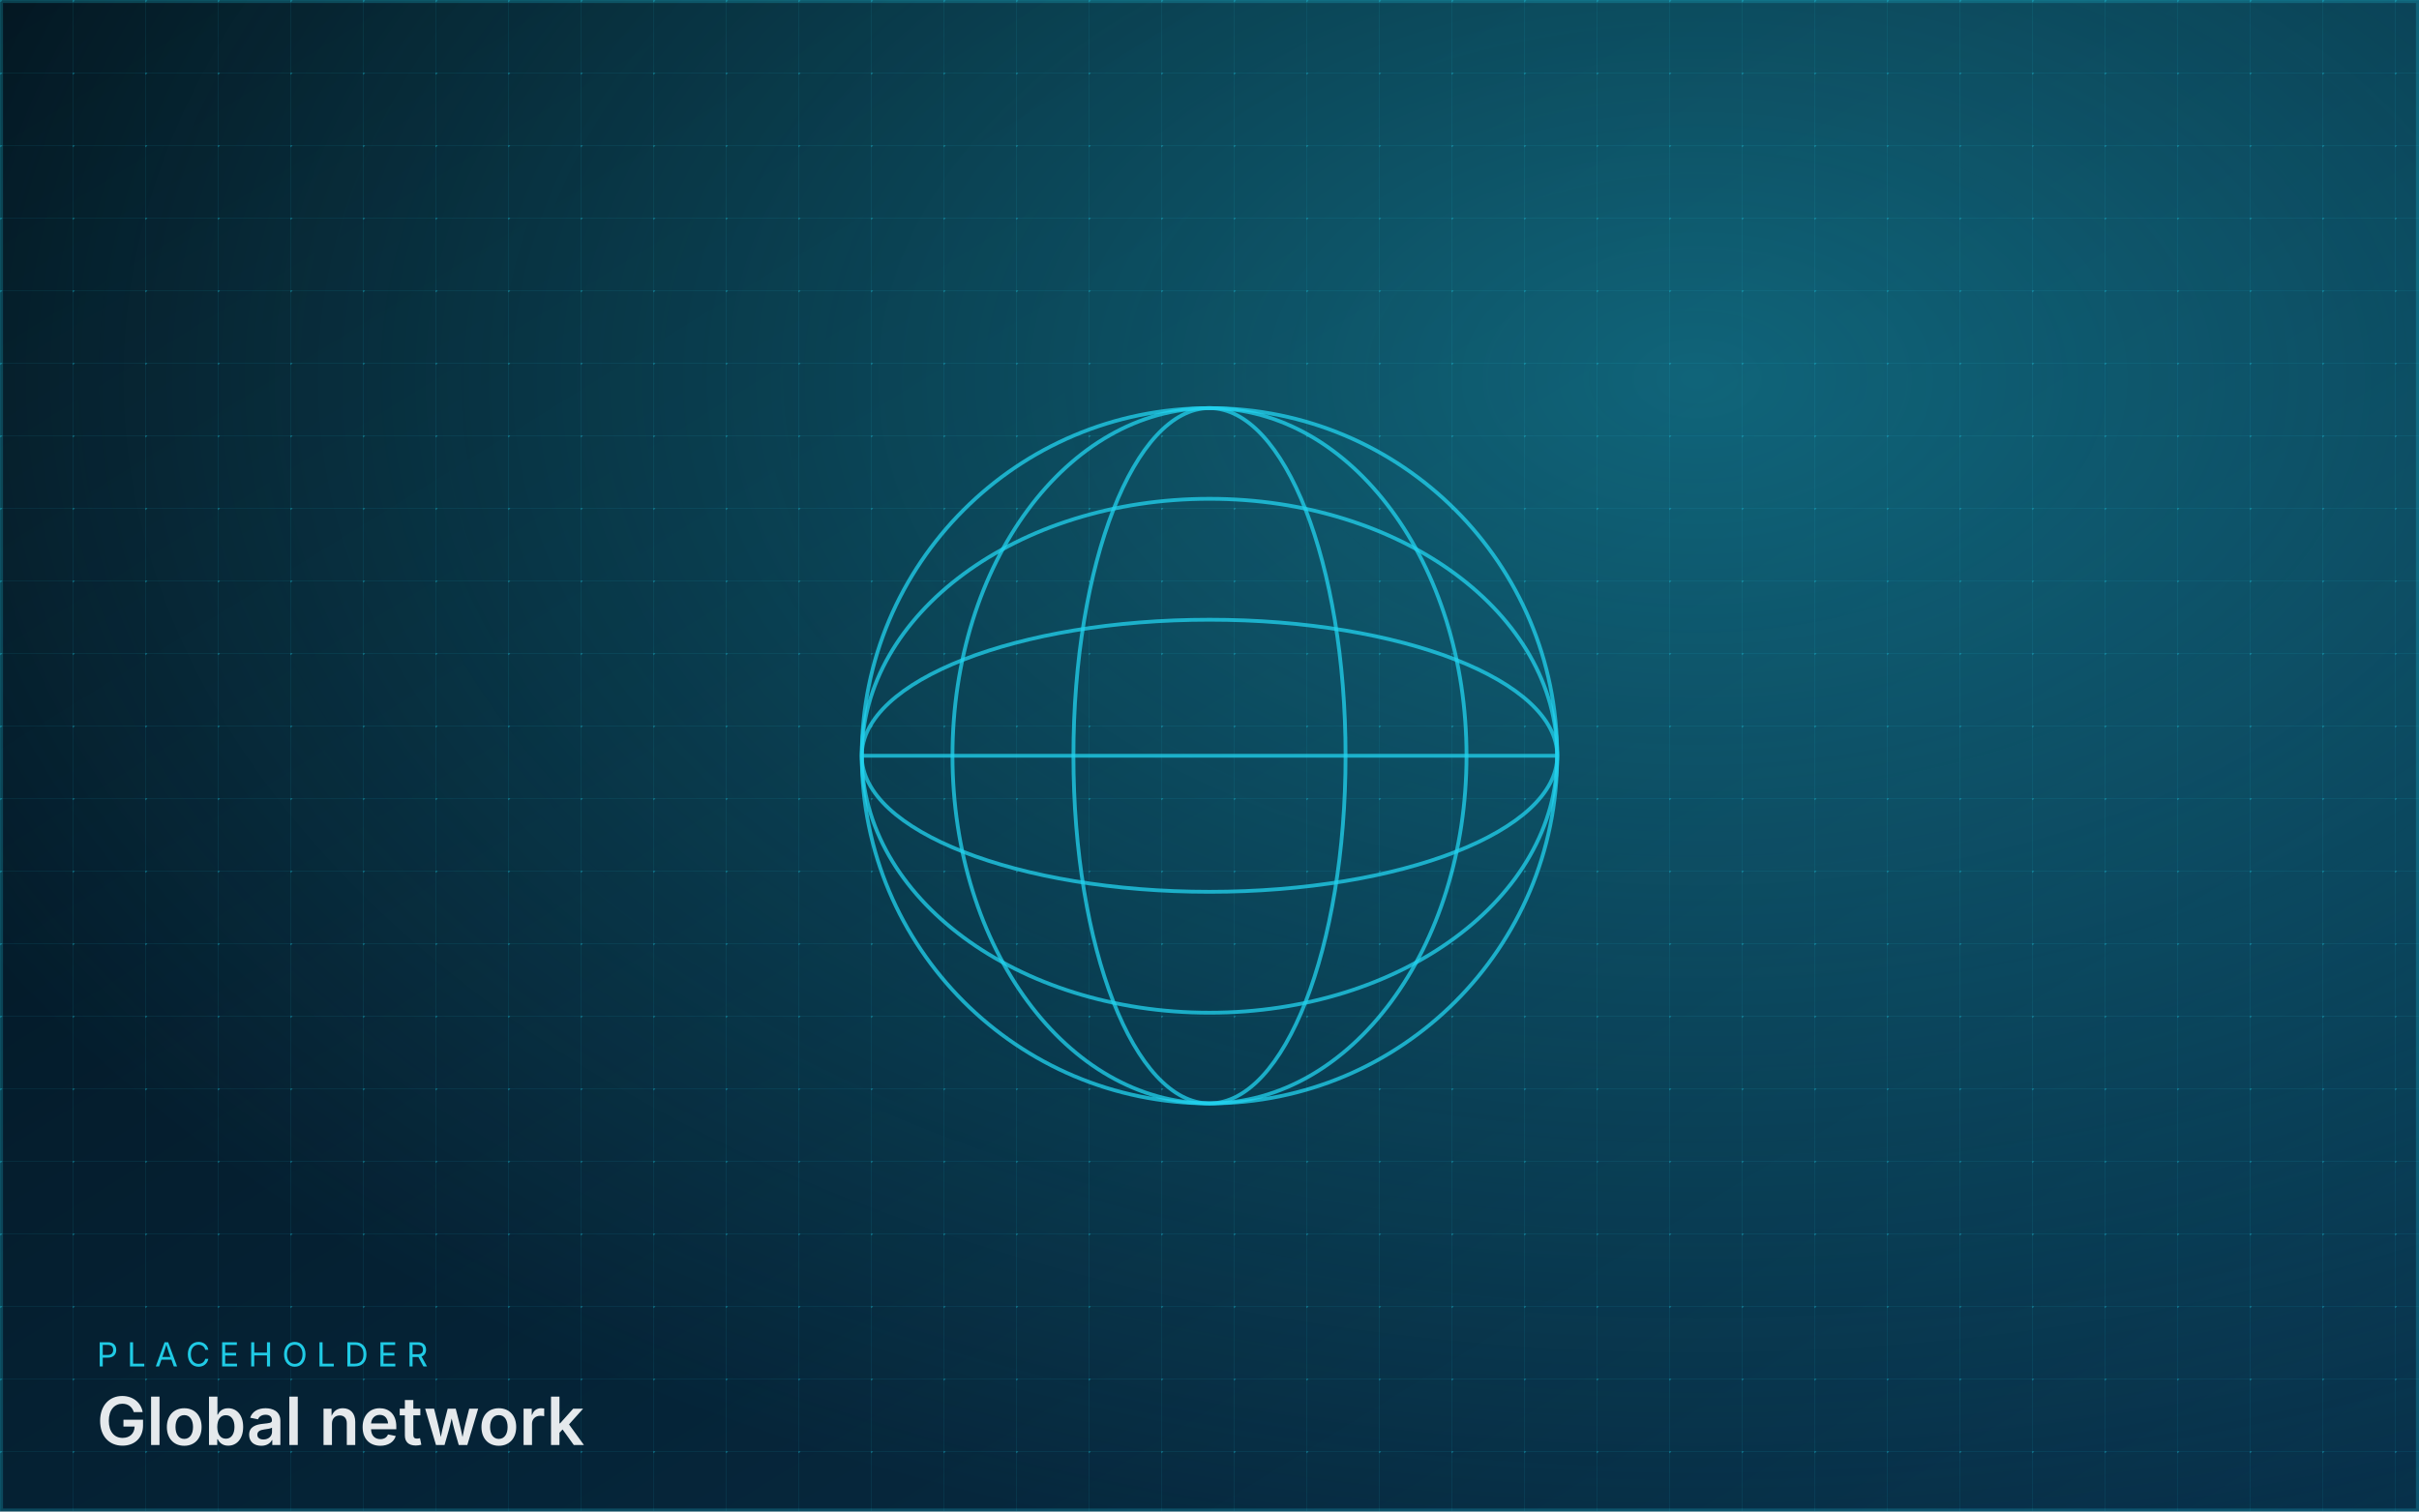
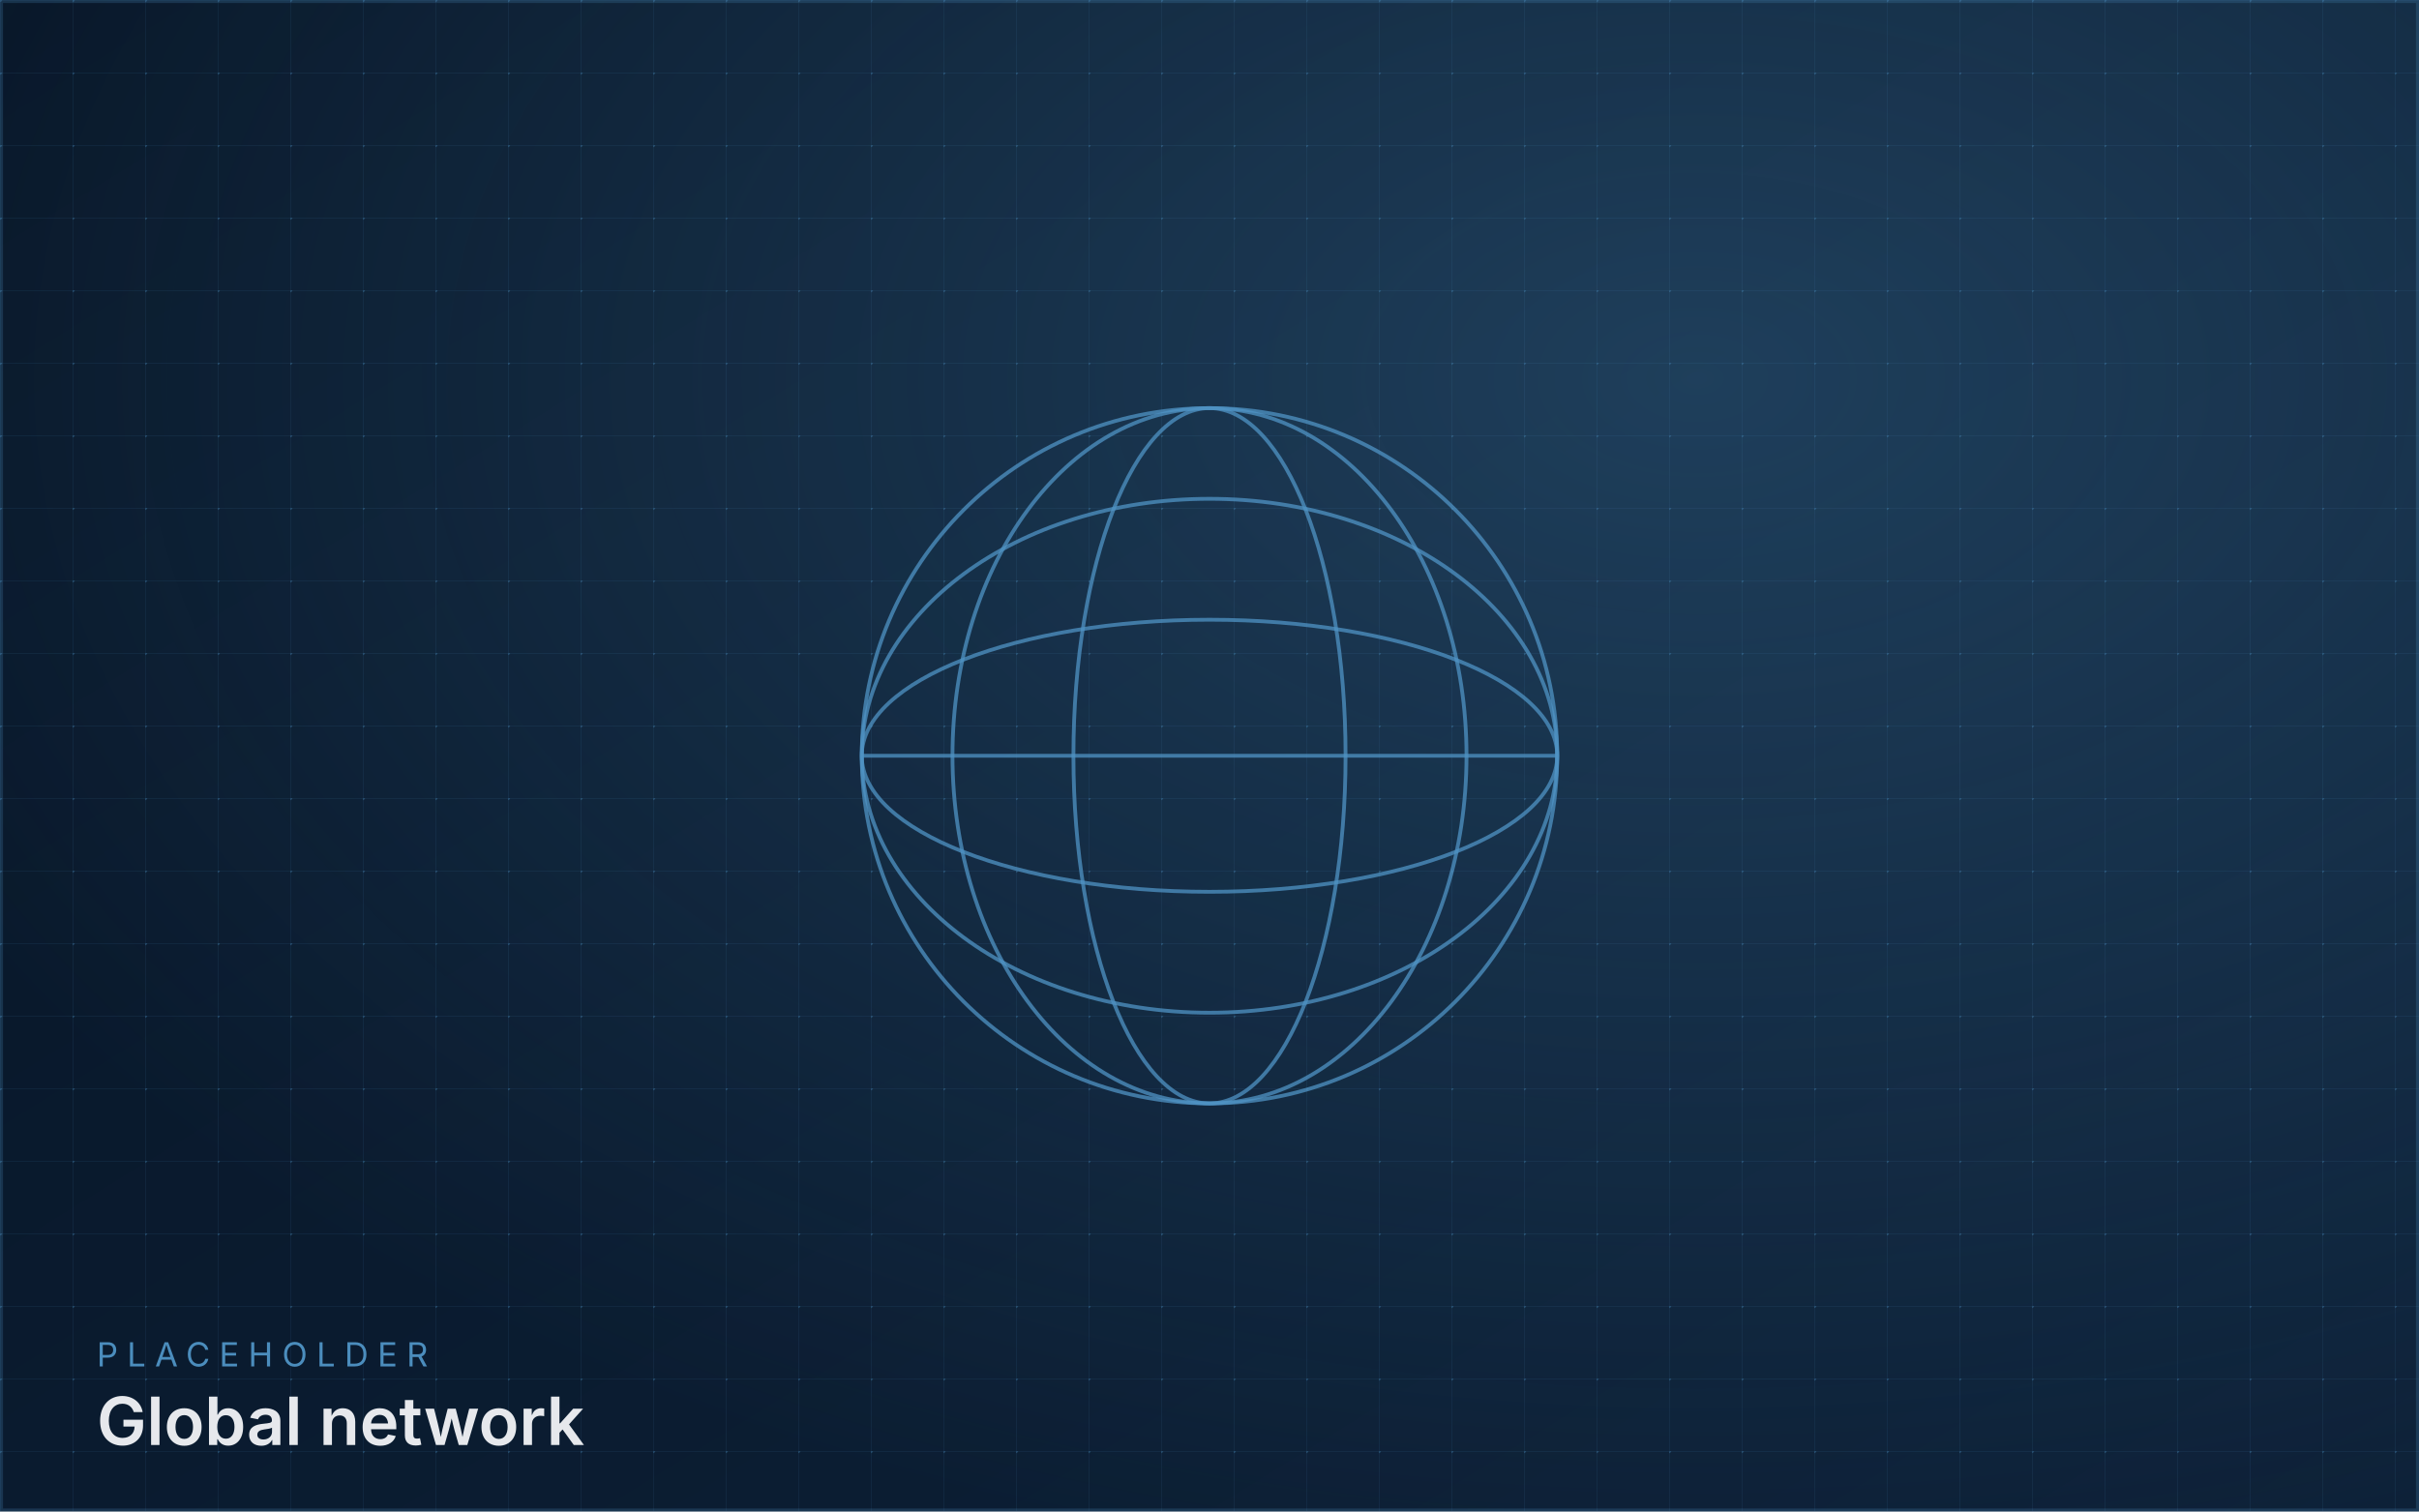
<svg xmlns="http://www.w3.org/2000/svg" viewBox="0 0 1600 1000" width="1600" height="1000" role="img" aria-label="Global network">
  <defs>
    <linearGradient id="g" x1="0" y1="0" x2="1" y2="1">
-       <stop offset="0" stop-color="#03121c" />
-       <stop offset="1" stop-color="#07304a" />
+       <stop offset="0" stop-color="#071526" />
+       <stop offset="1" stop-color="#0d2138" />
    </linearGradient>
    <radialGradient id="glow" cx="0.7" cy="0.25" r="0.8">
-       <stop offset="0" stop-color="#22d3ee" stop-opacity=".38" />
-       <stop offset="1" stop-color="#22d3ee" stop-opacity="0" />
+       <stop offset="0" stop-color="#4f93c4" stop-opacity=".3" />
+       <stop offset="1" stop-color="#4f93c4" stop-opacity="0" />
    </radialGradient>
    <pattern id="grid" width="48" height="48" patternUnits="userSpaceOnUse">
-       <path d="M48 0H0v48" fill="none" stroke="#22d3ee" stroke-opacity=".10" stroke-width="1" />
-       <circle cx="0" cy="0" r="1.4" fill="#22d3ee" fill-opacity=".28" />
+       <path d="M48 0H0v48" fill="none" stroke="#4f93c4" stroke-opacity=".12" stroke-width="1" />
+       <circle cx="0" cy="0" r="1.4" fill="#4f93c4" fill-opacity=".3" />
    </pattern>
  </defs>
  <rect width="1600" height="1000" fill="url(#g)" />
  <rect width="1600" height="1000" fill="url(#grid)" />
  <rect width="1600" height="1000" fill="url(#glow)" />
-   <g fill="none" stroke="#22d3ee" stroke-width="2.5" stroke-opacity=".75" transform="translate(800 500)">
+   <g fill="none" stroke="#4f93c4" stroke-width="2.5" stroke-opacity=".75" transform="translate(800 500)">
    <circle r="230" />
    <ellipse rx="230" ry="90" />
    <ellipse rx="230" ry="170" />
    <ellipse rx="90" ry="230" />
    <ellipse rx="170" ry="230" />
    <line x1="-230" y1="0" x2="230" y2="0" />
  </g>
  <g font-family="'Space Grotesk',Inter,system-ui,sans-serif" fill="#f8fafc">
-     <text x="64" y="904" font-size="22" letter-spacing="6" fill="#22d3ee" opacity=".95">PLACEHOLDER</text>
+     <text x="64" y="904" font-size="22" letter-spacing="6" fill="#4f93c4" opacity=".95">PLACEHOLDER</text>
    <text x="64" y="956" font-size="44" font-weight="600" opacity=".92">Global network</text>
  </g>
-   <rect x="1" y="1" width="1598" height="998" fill="none" stroke="#22d3ee" stroke-opacity=".22" stroke-width="2" />
+   <rect x="1" y="1" width="1598" height="998" fill="none" stroke="#4f93c4" stroke-opacity=".22" stroke-width="2" />
</svg>
